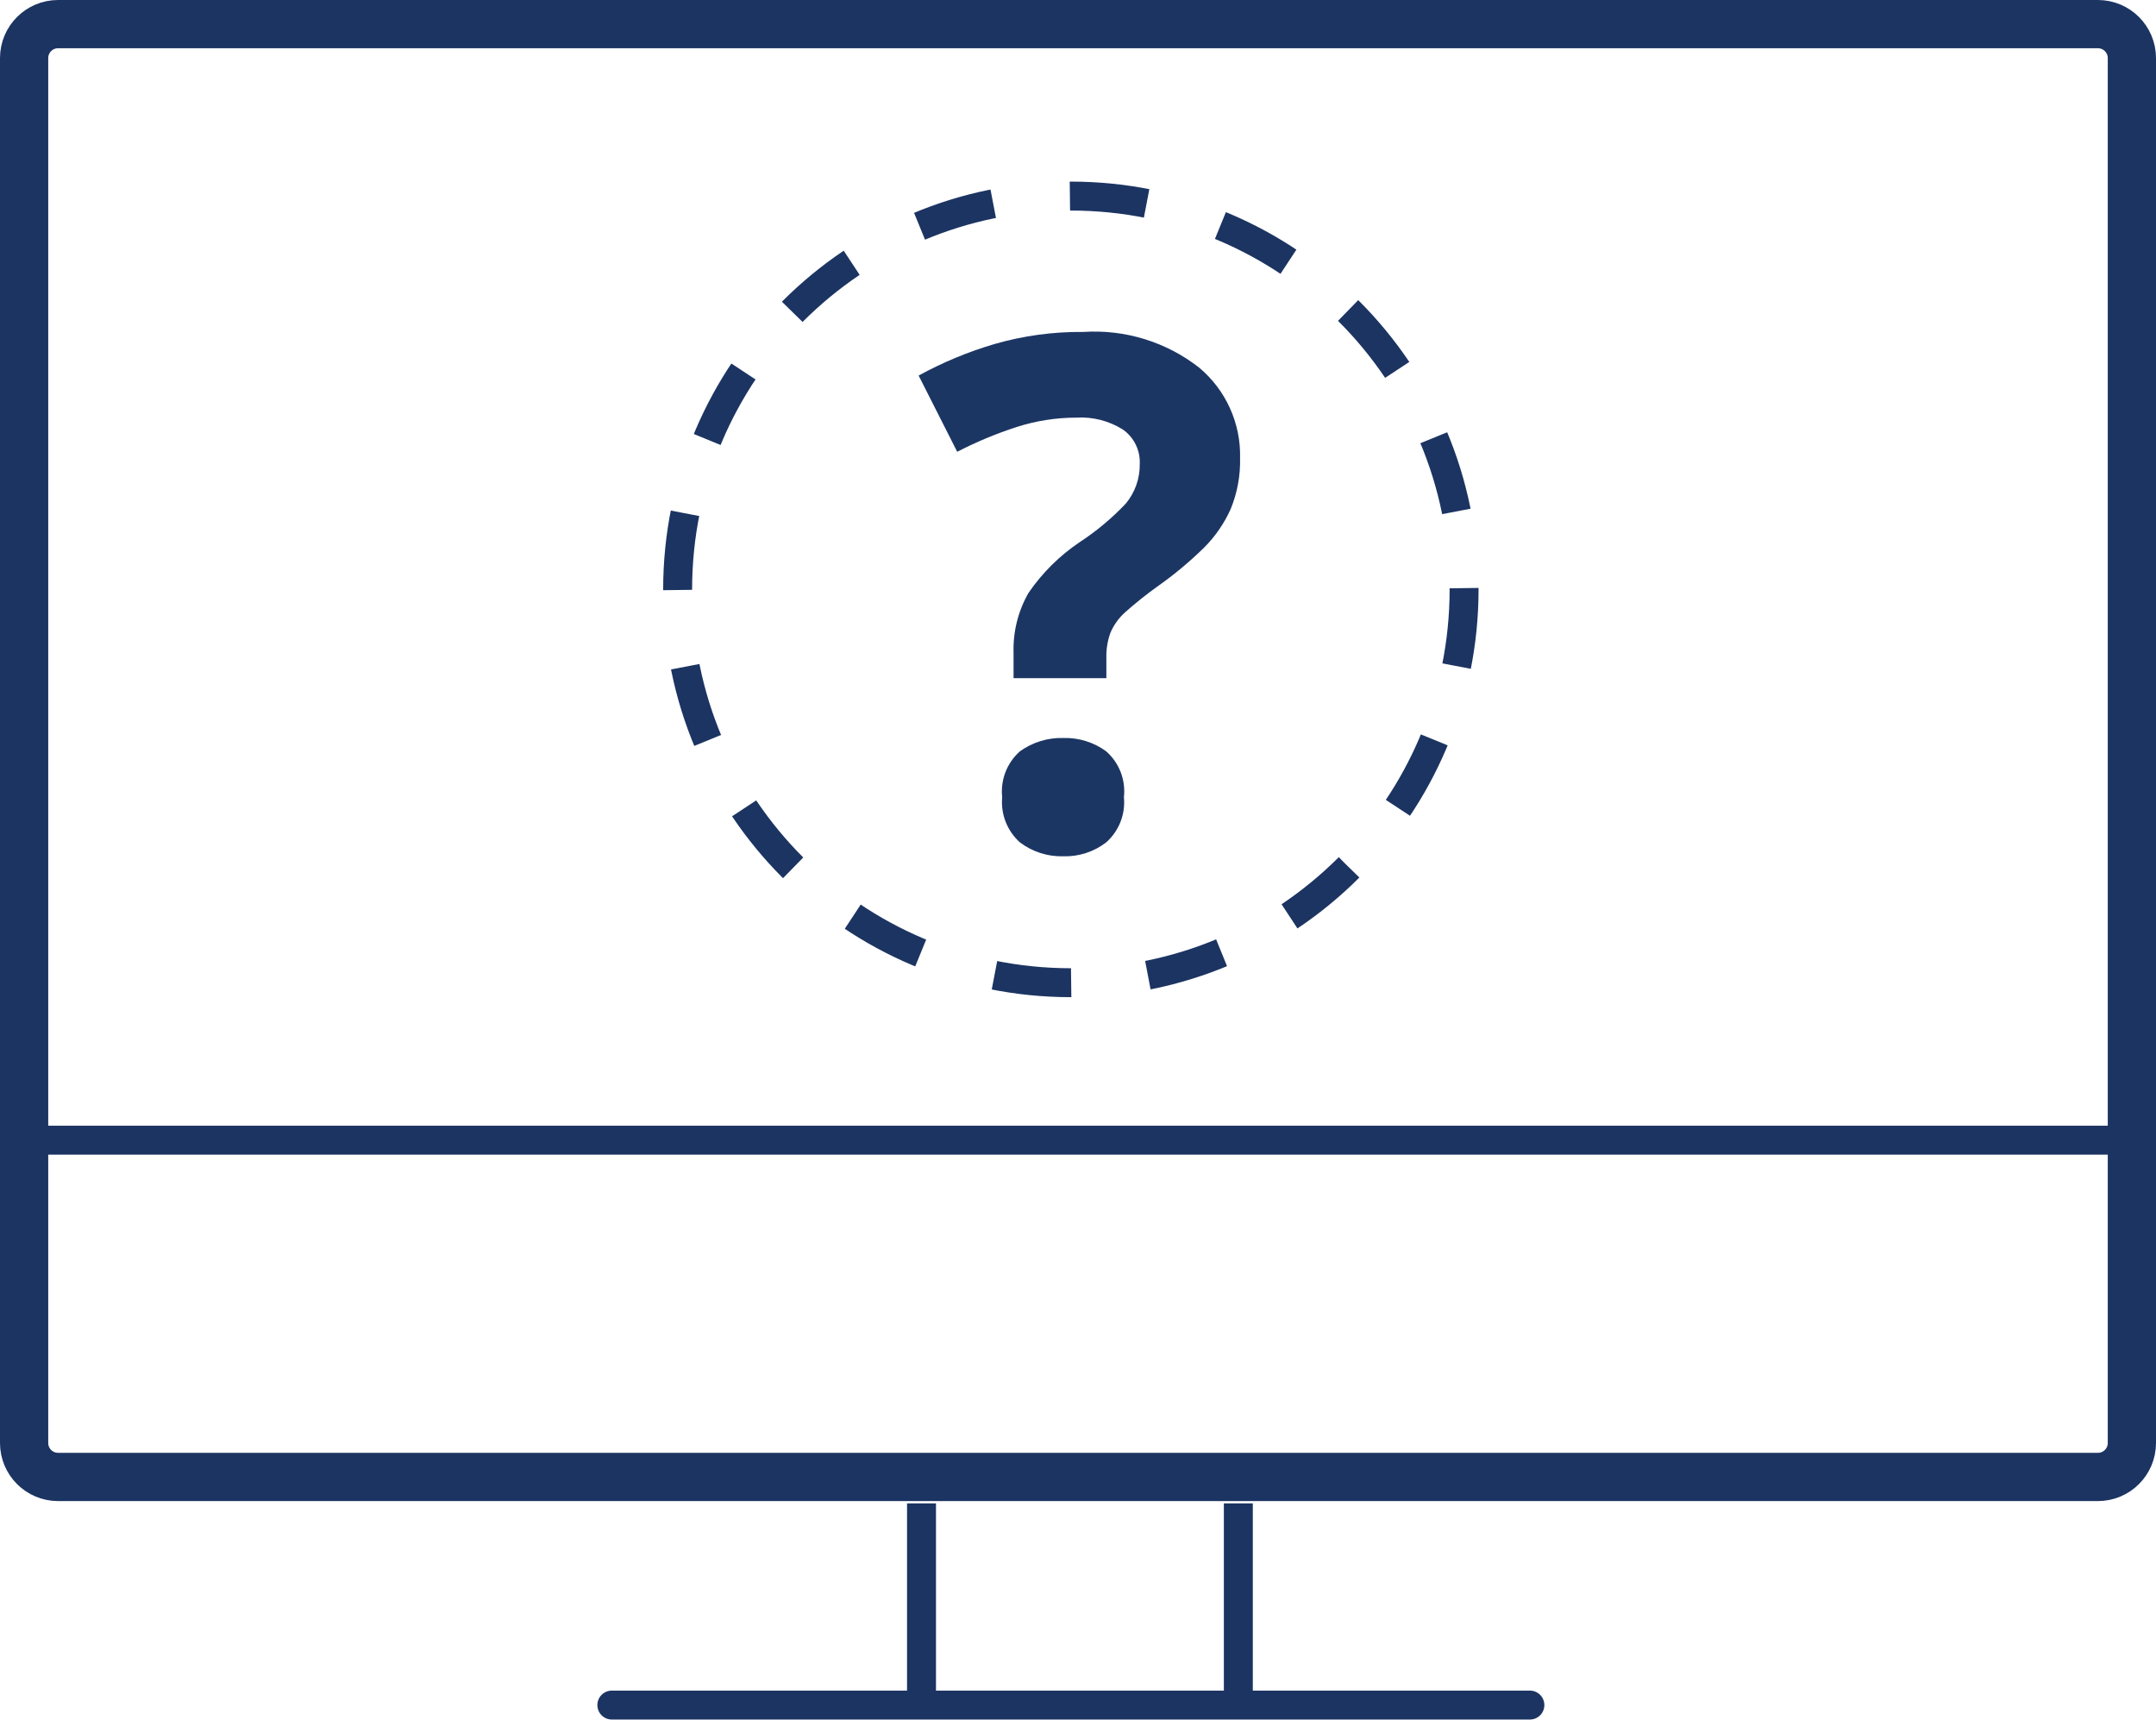
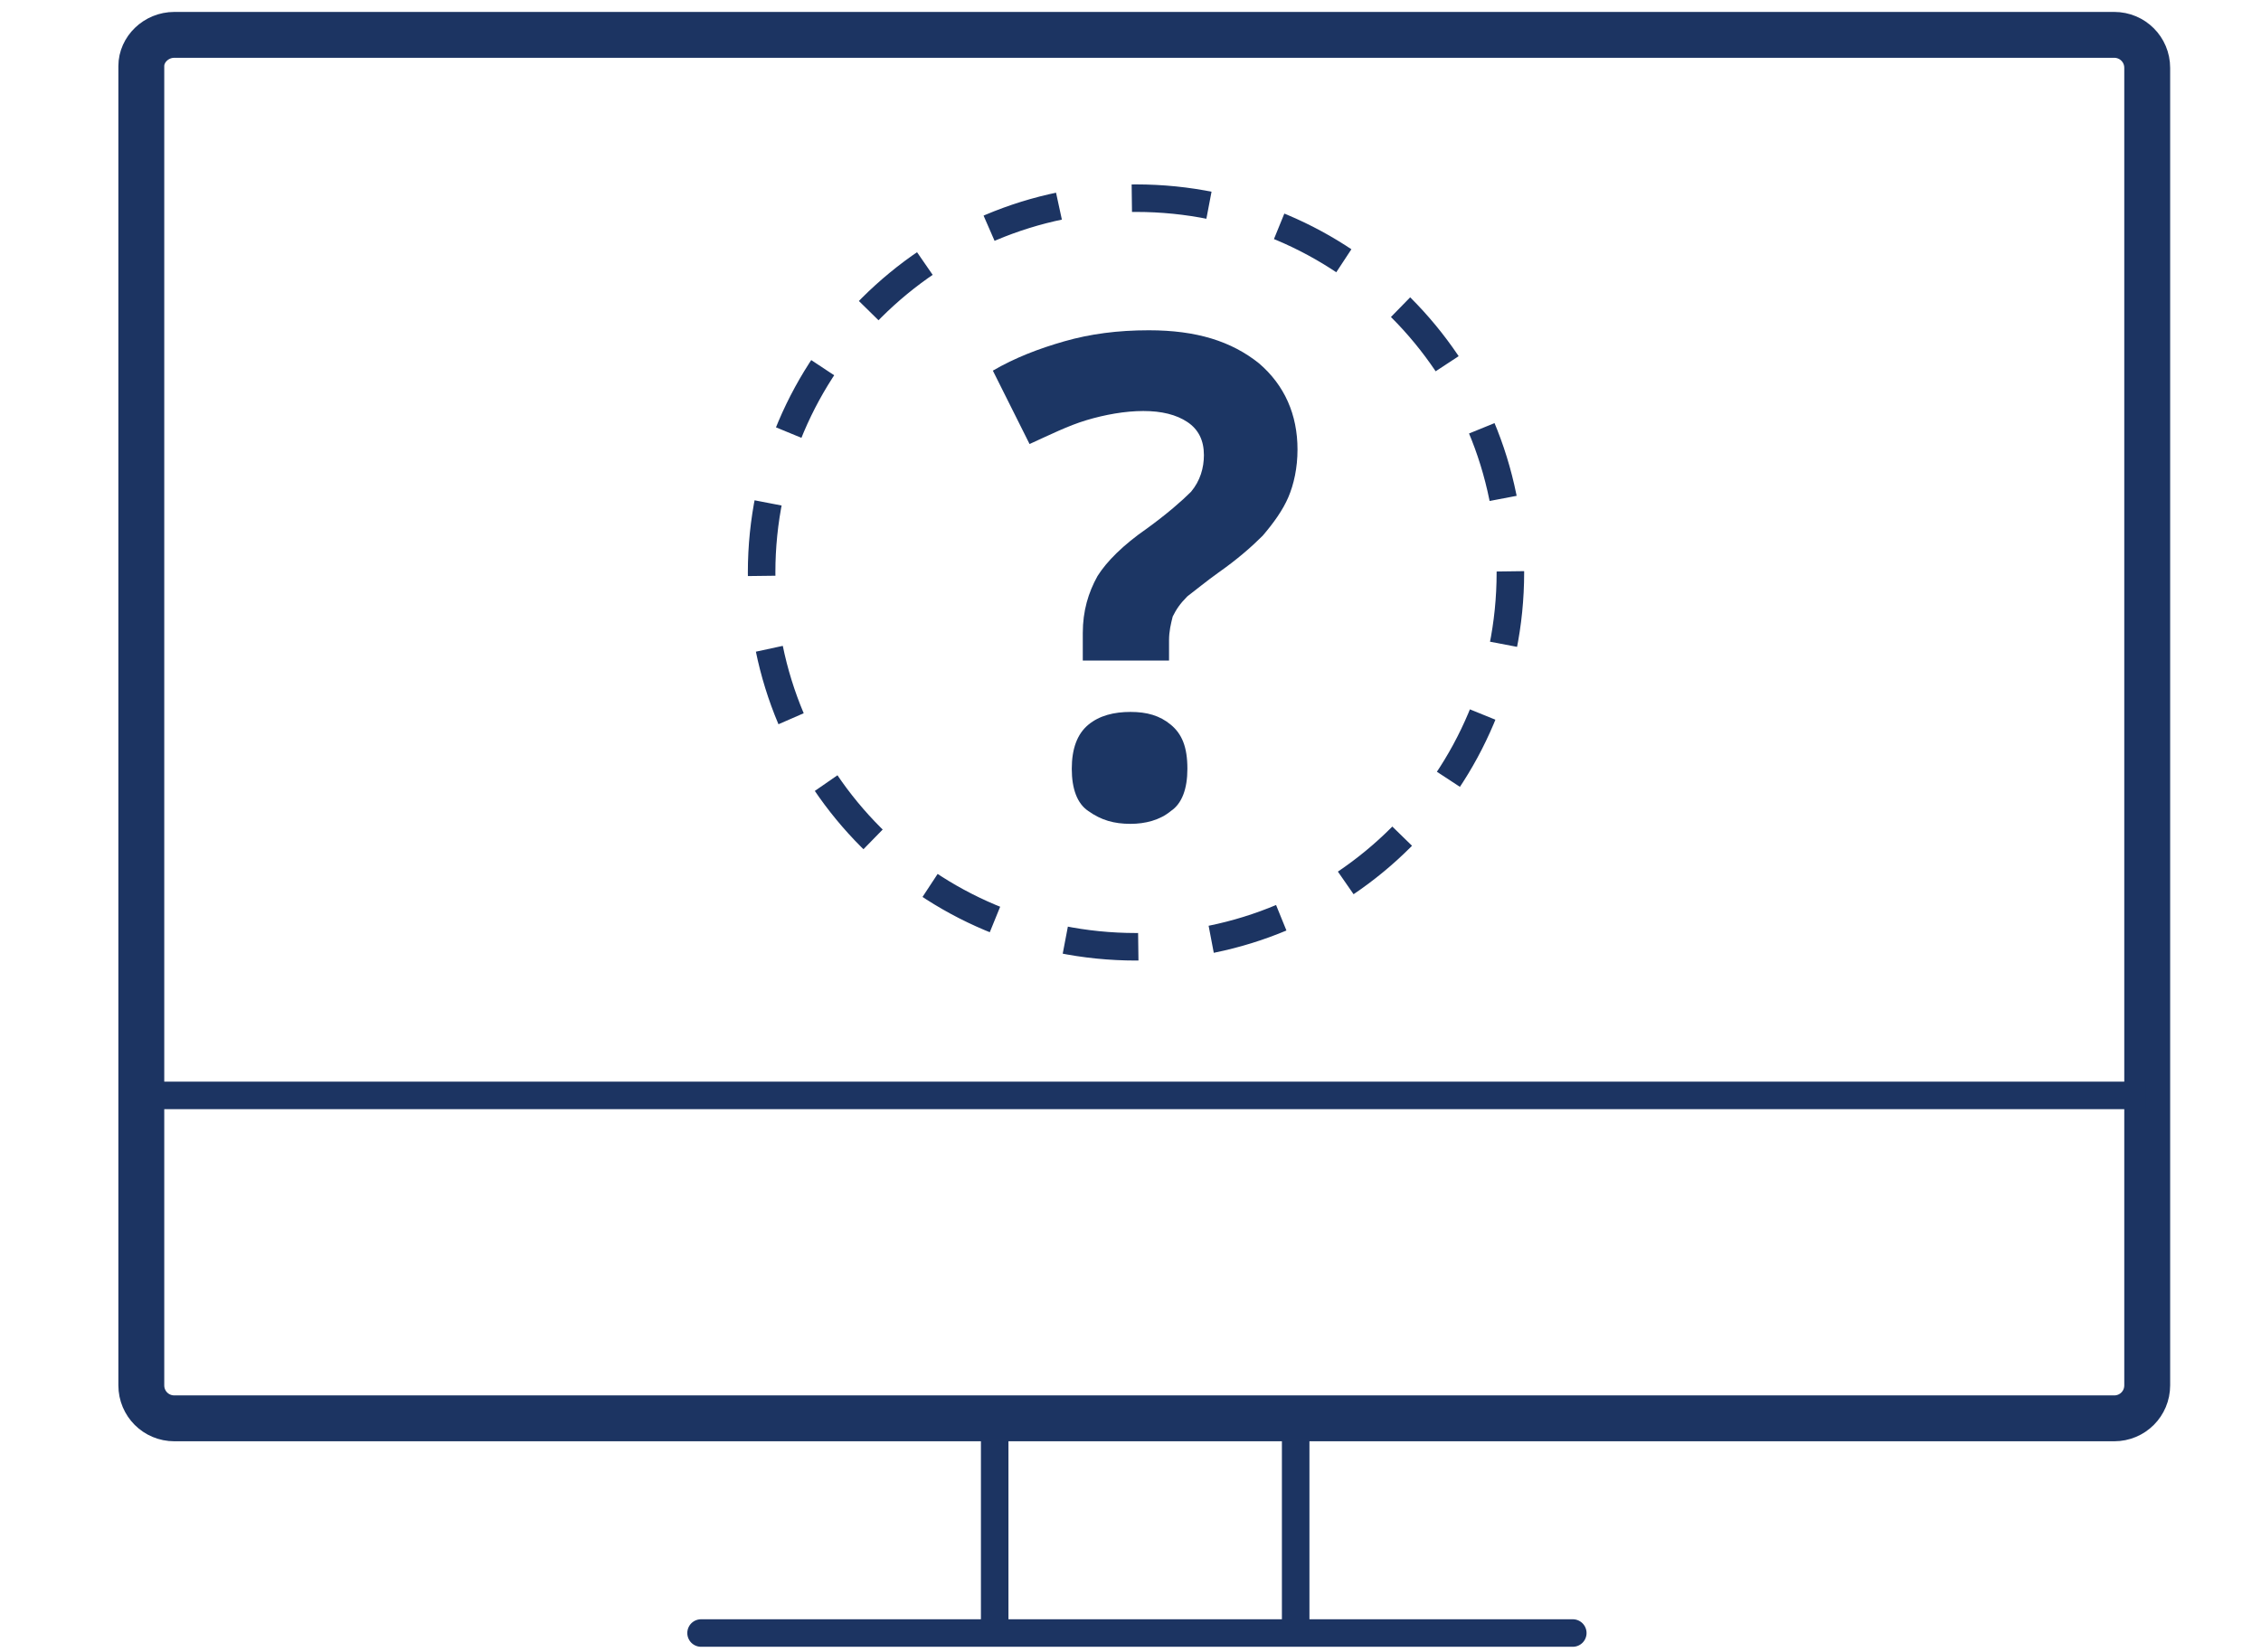
- <svg xmlns="http://www.w3.org/2000/svg" id="Layer_1" data-name="Layer 1" viewBox="0 0 111.74 89.1">
-   <defs>
-     <style>.cls-1,.cls-2,.cls-3,.cls-4{fill:none;stroke:#1c3462;stroke-miterlimit:10;}.cls-1,.cls-3,.cls-4{stroke-width:1.5px;}.cls-1{stroke-dasharray:4 4;}.cls-2{stroke-width:2.5px;}.cls-4{stroke-linecap:round;}.cls-5{fill:#1c3664;}</style>
-   </defs>
-   <circle id="Ellipse_3" data-name="Ellipse 3" class="cls-1" cx="55.5" cy="30.54" r="20.38" />
-   <rect id="Rectangle_55" data-name="Rectangle 55" class="cls-2" x="1.25" y="1.25" width="109.24" height="75.28" rx="1.76" />
-   <line id="Line_4" data-name="Line 4" class="cls-3" x1="47.76" y1="77.9" x2="47.76" y2="88.61" />
-   <line id="Line_5" data-name="Line 5" class="cls-3" x1="64.18" y1="77.9" x2="64.18" y2="88.61" />
-   <line id="Line_6" data-name="Line 6" class="cls-4" x1="31.71" y1="88.35" x2="79.29" y2="88.35" />
-   <line id="Line_7" data-name="Line 7" class="cls-3" x1="1.25" y1="59.08" x2="110.49" y2="59.08" />
-   <path class="cls-5" d="M59.13,40.27V38.94a5.87,5.87,0,0,1,.77-3.08,9.89,9.89,0,0,1,2.66-2.64,13.34,13.34,0,0,0,2.39-2,3.13,3.13,0,0,0,.72-2.05,2.06,2.06,0,0,0-.87-1.78,4.07,4.07,0,0,0-2.42-.62,10.14,10.14,0,0,0-3.07.48,20.45,20.45,0,0,0-3.1,1.29l-2-3.95a19.83,19.83,0,0,1,3.92-1.63,16,16,0,0,1,4.62-.63,8.8,8.8,0,0,1,6,1.85,5.92,5.92,0,0,1,2.12,4.69,6.55,6.55,0,0,1-.48,2.62A6.68,6.68,0,0,1,69,33.51a19.49,19.49,0,0,1-2.4,2,19.89,19.89,0,0,0-1.68,1.34,3,3,0,0,0-.77,1.07,3.54,3.54,0,0,0-.21,1.28v1.07Zm-.59,6.17a2.78,2.78,0,0,1,.92-2.38,3.67,3.67,0,0,1,2.25-.69,3.58,3.58,0,0,1,2.22.69,2.76,2.76,0,0,1,.92,2.38,2.77,2.77,0,0,1-.92,2.34,3.48,3.48,0,0,1-2.22.72,3.57,3.57,0,0,1-2.25-.72A2.8,2.8,0,0,1,58.54,46.44Z" transform="translate(-6.6 -5.13)" />
+ <svg xmlns="http://www.w3.org/2000/svg" version="1.1" id="Layer_1" x="0px" y="0px" viewBox="0 0 123.2 90" style="enable-background:new 0 0 123.2 90;" xml:space="preserve">
+   <style type="text/css">
+ 	.st0{fill:none;}
+ 	.st1{fill:none;stroke:#1C3462;stroke-width:1.5;stroke-miterlimit:10;stroke-dasharray:4,4;}
+ 	.st2{fill:none;stroke:#1C3462;stroke-width:2.5;stroke-miterlimit:10;}
+ 	.st3{fill:none;stroke:#1C3462;stroke-width:1.5;stroke-miterlimit:10;}
+ 	.st4{fill:none;stroke:#1C3462;stroke-width:1.5;stroke-linecap:round;stroke-miterlimit:10;}
+ 	.st5{fill:#1C3664;}
+ </style>
+   <g>
+     <rect class="st0" width="123.2" height="90" />
+     <g>
+       <path class="st1" d="M61.9,10.8c11.3,0,20.4,9.1,20.4,20.4s-9.1,20.4-20.4,20.4s-20.4-9.1-20.4-20.4S50.7,10.8,61.9,10.8z" />
+       <path class="st2" d="M9.5,1.9h105.7c1,0,1.8,0.8,1.8,1.8v71.8c0,1-0.8,1.8-1.8,1.8H9.5c-1,0-1.8-0.8-1.8-1.8V3.6    C7.7,2.7,8.5,1.9,9.5,1.9z" />
+       <line class="st3" x1="54.2" y1="78.5" x2="54.2" y2="89.2" />
+       <line class="st3" x1="70.6" y1="78.5" x2="70.6" y2="89.2" />
+       <line class="st4" x1="38.2" y1="89" x2="85.7" y2="89" />
+       <line class="st3" x1="7.7" y1="59.7" x2="116.9" y2="59.7" />
+       <path class="st5" d="M59,35.8v-1.3c0-1.2,0.3-2.2,0.8-3.1c0.5-0.8,1.4-1.7,2.7-2.6c1.1-0.8,1.9-1.5,2.4-2c0.5-0.6,0.7-1.3,0.7-2    c0-0.8-0.3-1.4-0.9-1.8s-1.4-0.6-2.4-0.6s-2.1,0.2-3.1,0.5s-2,0.8-3.1,1.3l-2-4c1.2-0.7,2.5-1.2,3.9-1.6s2.9-0.6,4.6-0.6    c2.6,0,4.5,0.6,6,1.8c1.4,1.2,2.1,2.8,2.1,4.7c0,1-0.2,1.9-0.5,2.6s-0.8,1.4-1.4,2.1c-0.6,0.6-1.4,1.3-2.4,2    c-0.7,0.5-1.3,1-1.7,1.3c-0.4,0.4-0.6,0.7-0.8,1.1c-0.1,0.4-0.2,0.8-0.2,1.3V36H59V35.8z M58.4,41.9c0-1.1,0.3-1.9,0.9-2.4    c0.6-0.5,1.4-0.7,2.3-0.7c0.9,0,1.6,0.2,2.2,0.7c0.6,0.5,0.9,1.2,0.9,2.4c0,1.1-0.3,1.9-0.9,2.3c-0.6,0.5-1.4,0.7-2.2,0.7    c-0.9,0-1.6-0.2-2.3-0.7C58.7,43.8,58.4,43,58.4,41.9z" />
+     </g>
+   </g>
</svg>
